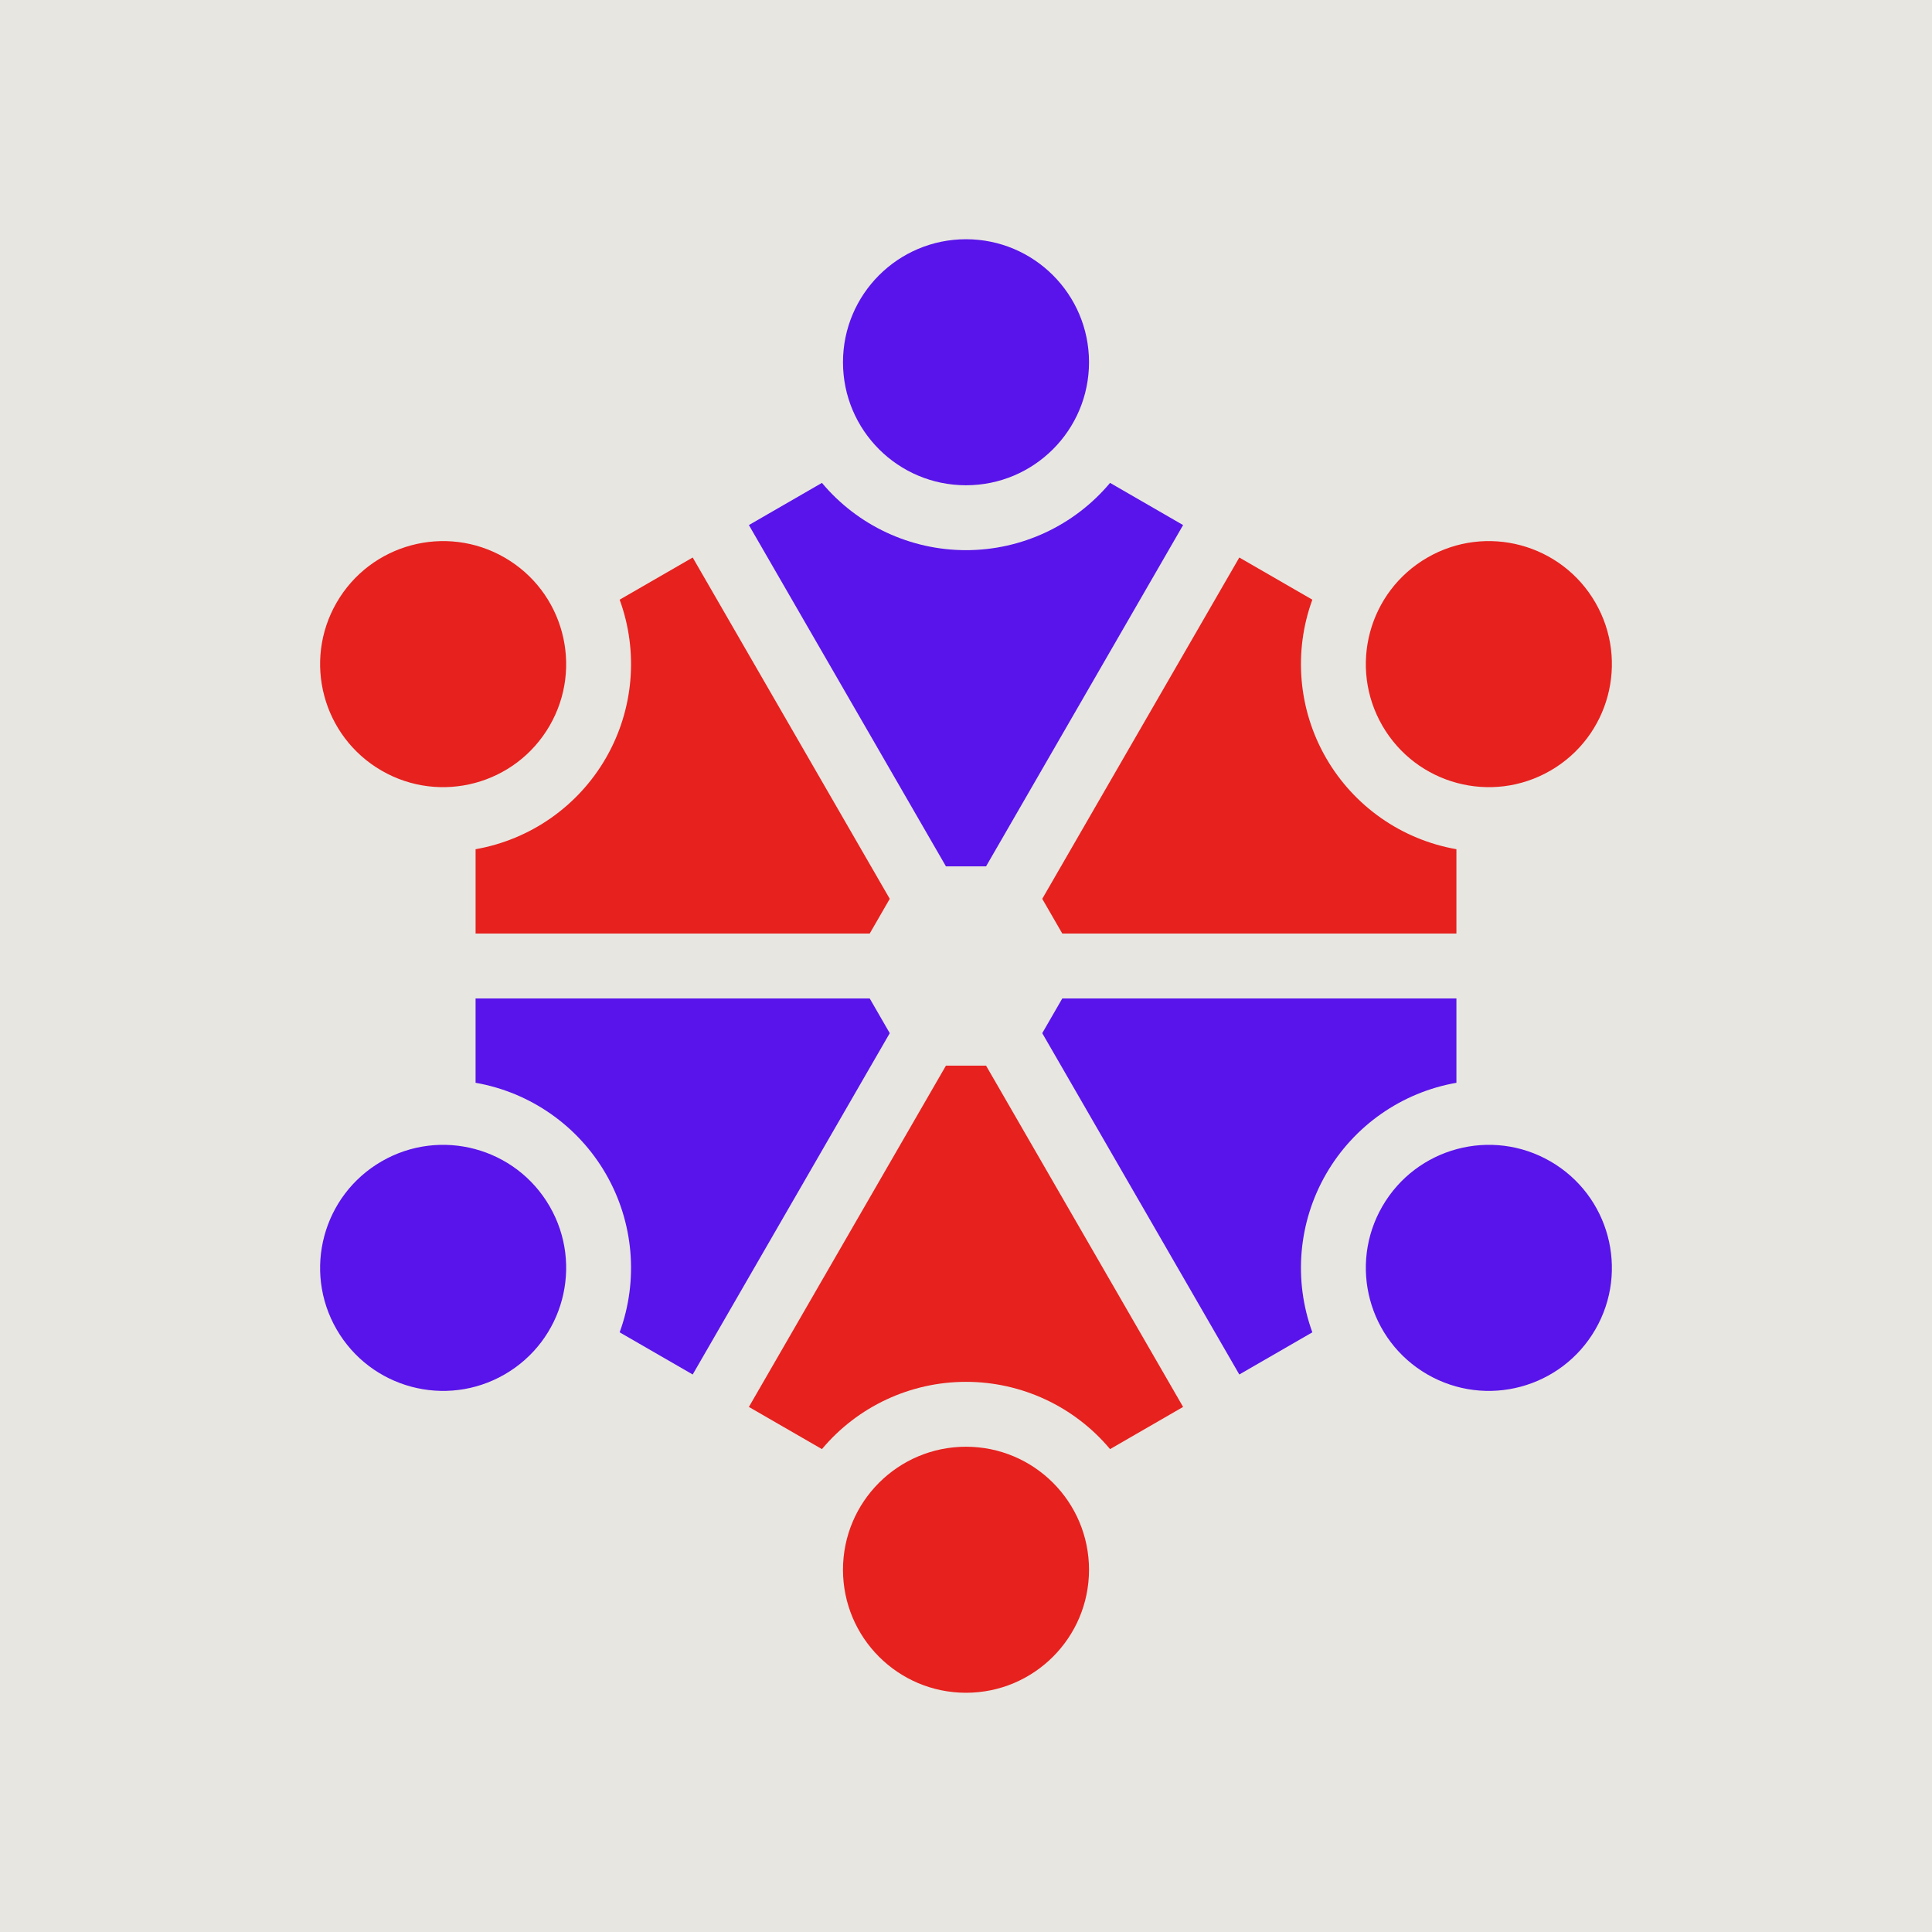
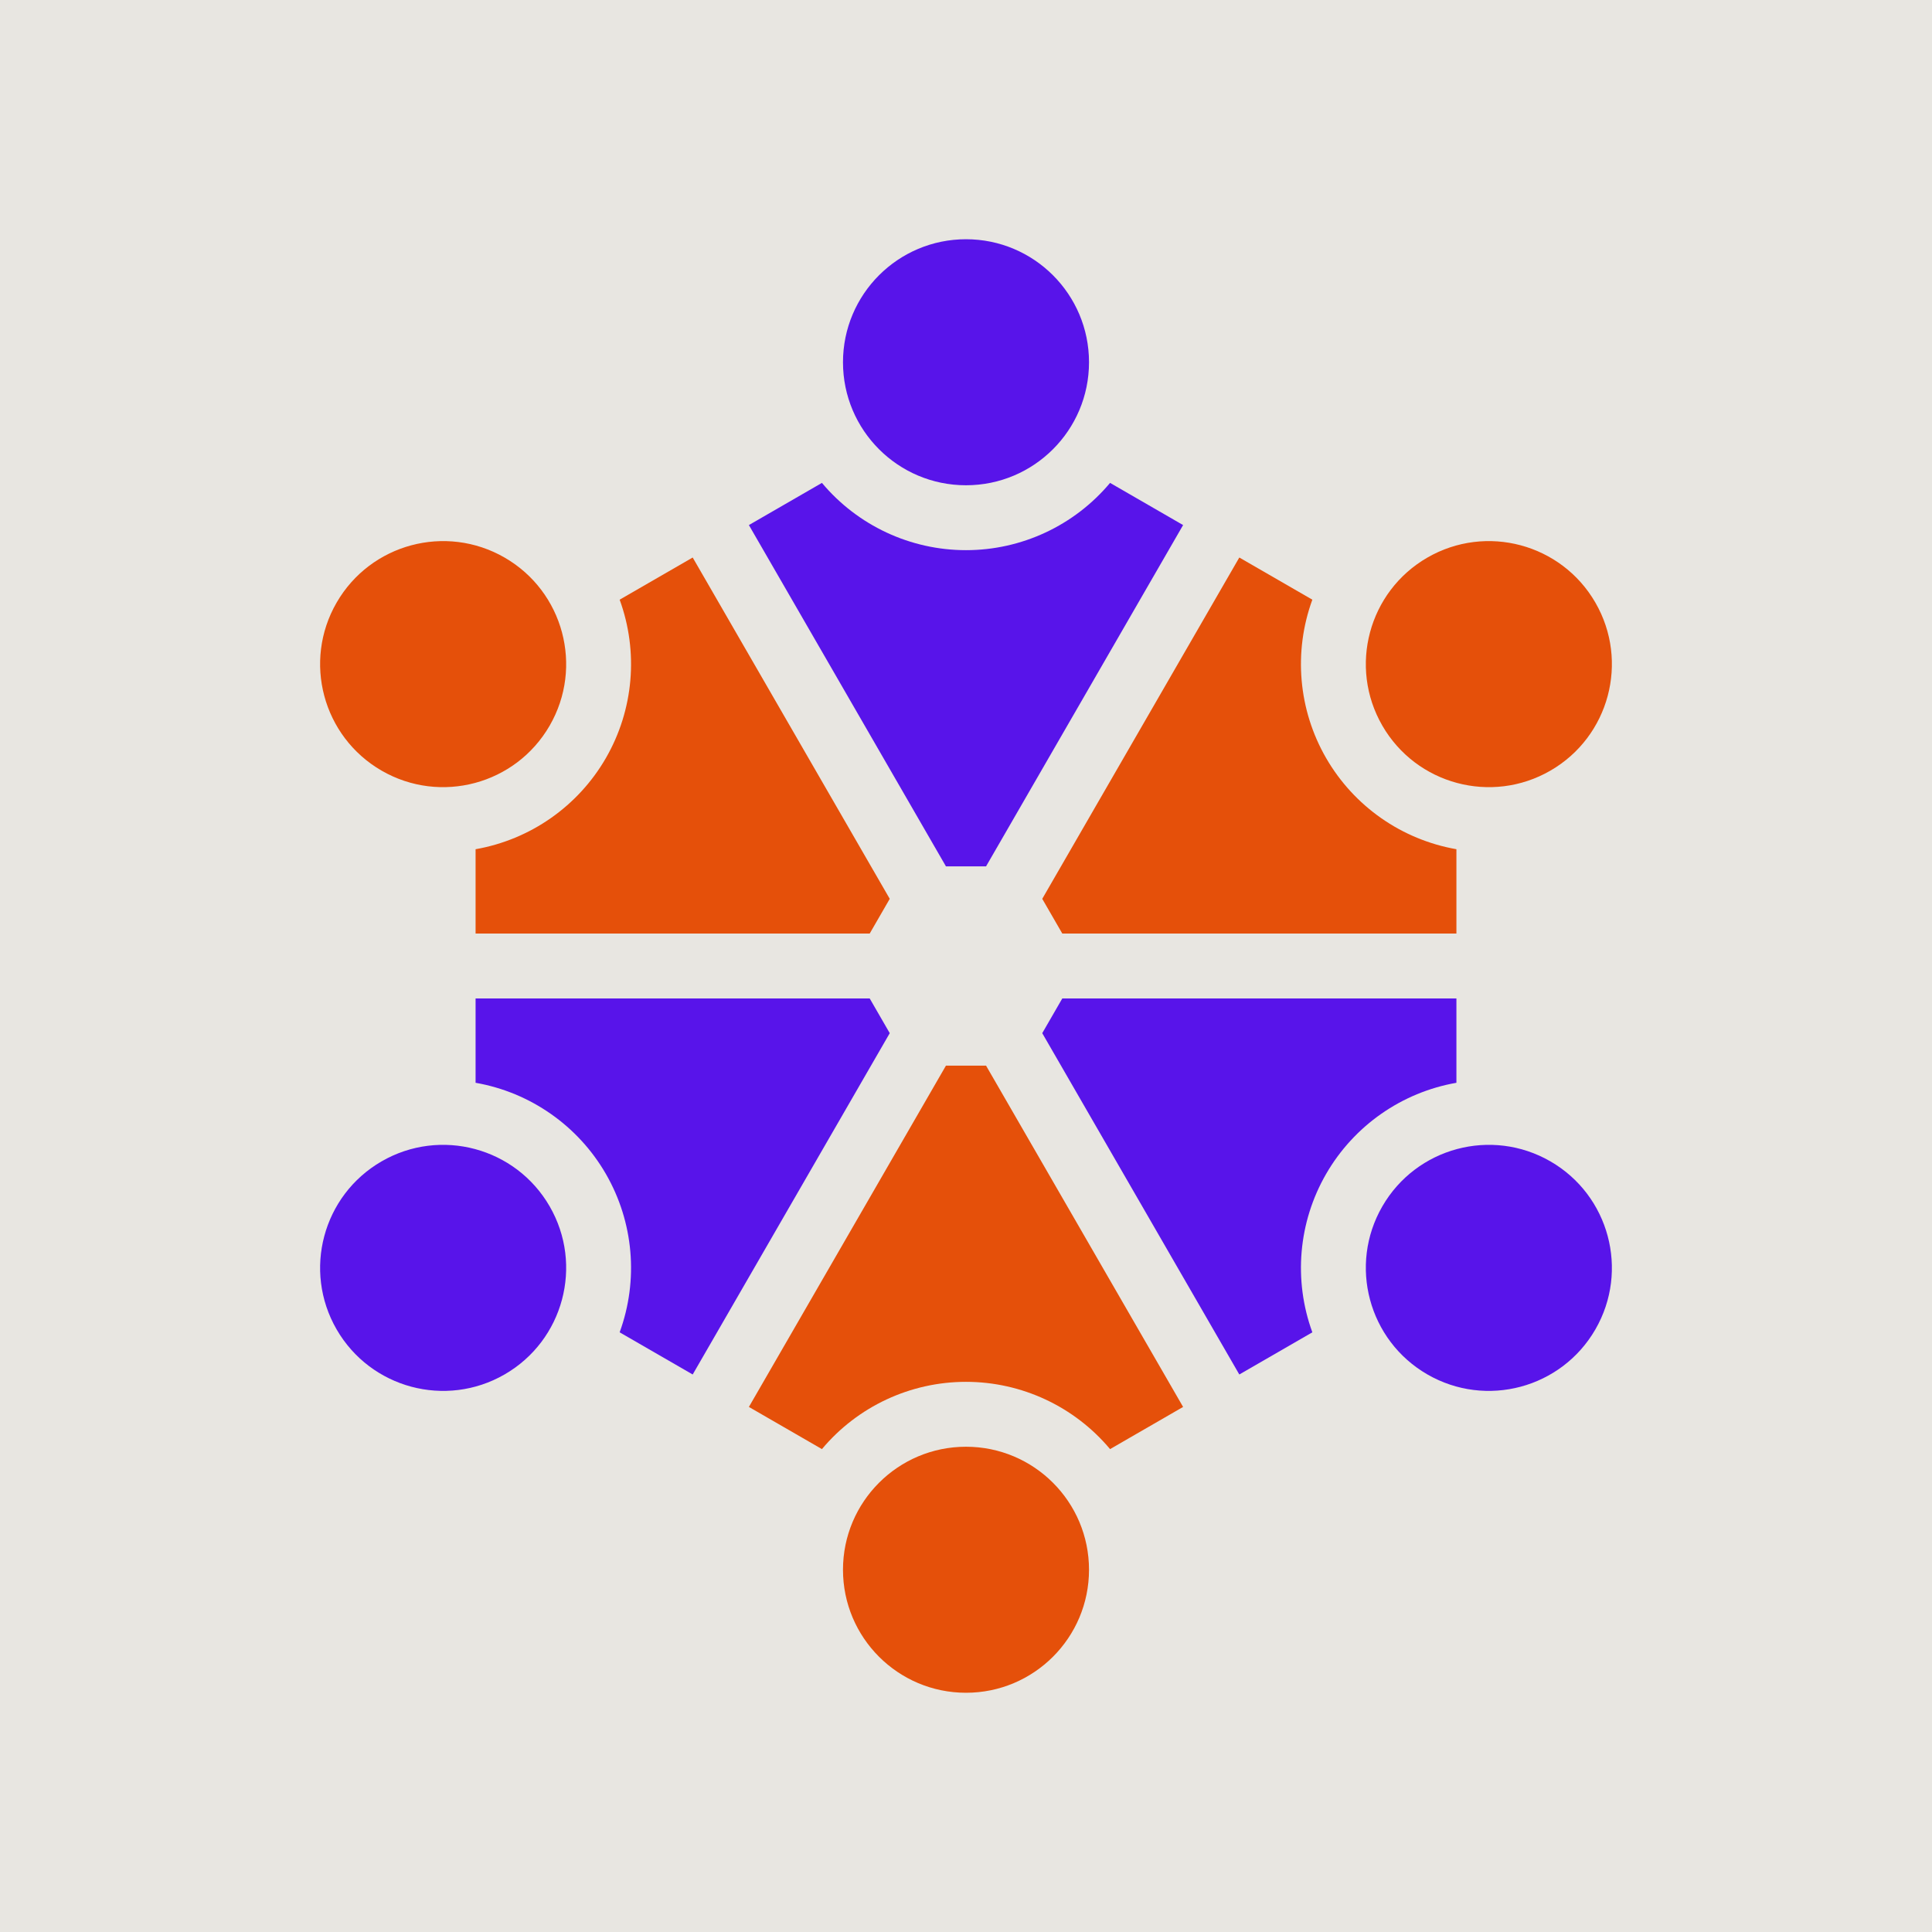
<svg xmlns="http://www.w3.org/2000/svg" viewBox="0 0 512 512" width="512" height="512">
  <rect width="512" height="512" fill="#E8E6E1" />
  <svg x="56" y="56" width="400" height="400" viewBox="0 0 1000 1000">
    <g fill="#5814EA">
      <circle cx="500" cy="100.00" r="81.50" />
      <path d="M 513.28 434.00 L 486.72 434.00 L 356.16 207.87 L 404.55 179.93 A 124.50 124.50 0 0 0 595.45 179.93 L 643.84 207.87 Z" />
    </g>
-     <g fill="#E6211E" transform="rotate(60 500 500)">
+     <g fill="#E5500A" transform="rotate(60 500 500)">
      <circle cx="500" cy="100.00" r="81.50" />
      <path d="M 513.28 434.00 L 486.72 434.00 L 356.16 207.87 L 404.55 179.93 A 124.50 124.50 0 0 0 595.45 179.93 L 643.84 207.87 Z" />
    </g>
    <g fill="#5814EA" transform="rotate(120 500 500)">
      <circle cx="500" cy="100.00" r="81.50" />
      <path d="M 513.28 434.00 L 486.72 434.00 L 356.16 207.87 L 404.55 179.93 A 124.50 124.50 0 0 0 595.45 179.93 L 643.84 207.87 Z" />
    </g>
-     <g fill="#E6211E" transform="rotate(180 500 500)">
+     <g fill="#E5500A" transform="rotate(180 500 500)">
      <circle cx="500" cy="100.00" r="81.50" />
      <path d="M 513.28 434.00 L 486.72 434.00 L 356.16 207.87 L 404.55 179.93 A 124.50 124.50 0 0 0 595.45 179.93 L 643.84 207.87 Z" />
    </g>
    <g fill="#5814EA" transform="rotate(240 500 500)">
      <circle cx="500" cy="100.00" r="81.50" />
      <path d="M 513.28 434.00 L 486.72 434.00 L 356.16 207.87 L 404.55 179.93 A 124.50 124.50 0 0 0 595.45 179.93 L 643.84 207.87 Z" />
    </g>
-     <g fill="#E6211E" transform="rotate(300 500 500)">
+     <g fill="#E5500A" transform="rotate(300 500 500)">
      <circle cx="500" cy="100.00" r="81.50" />
      <path d="M 513.28 434.00 L 486.72 434.00 L 356.16 207.87 L 404.55 179.93 A 124.50 124.50 0 0 0 595.45 179.93 L 643.84 207.87 Z" />
    </g>
  </svg>
</svg>
